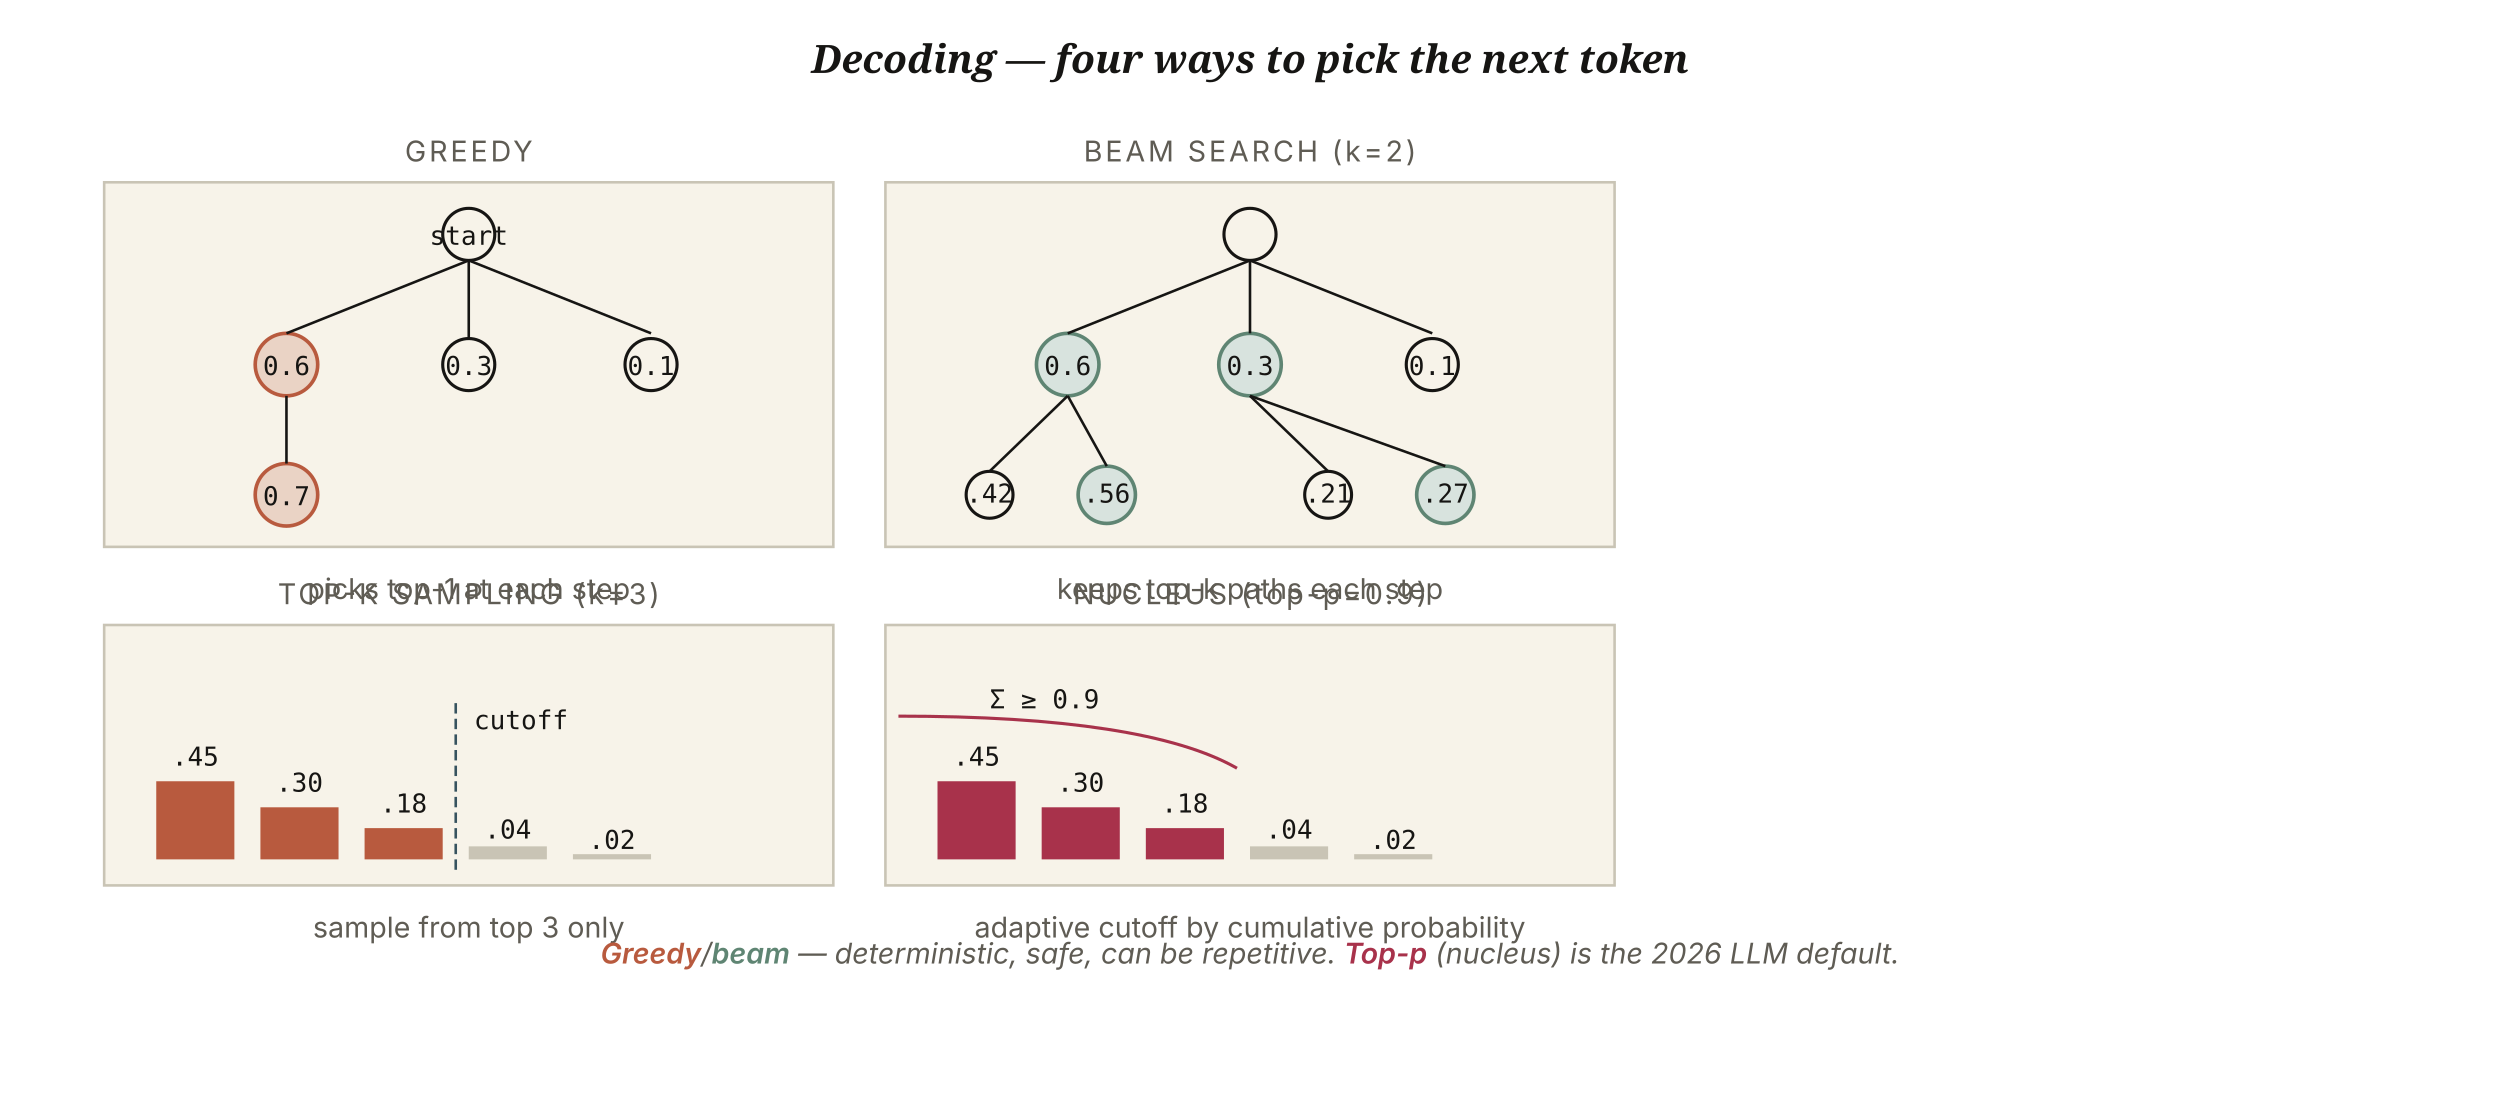
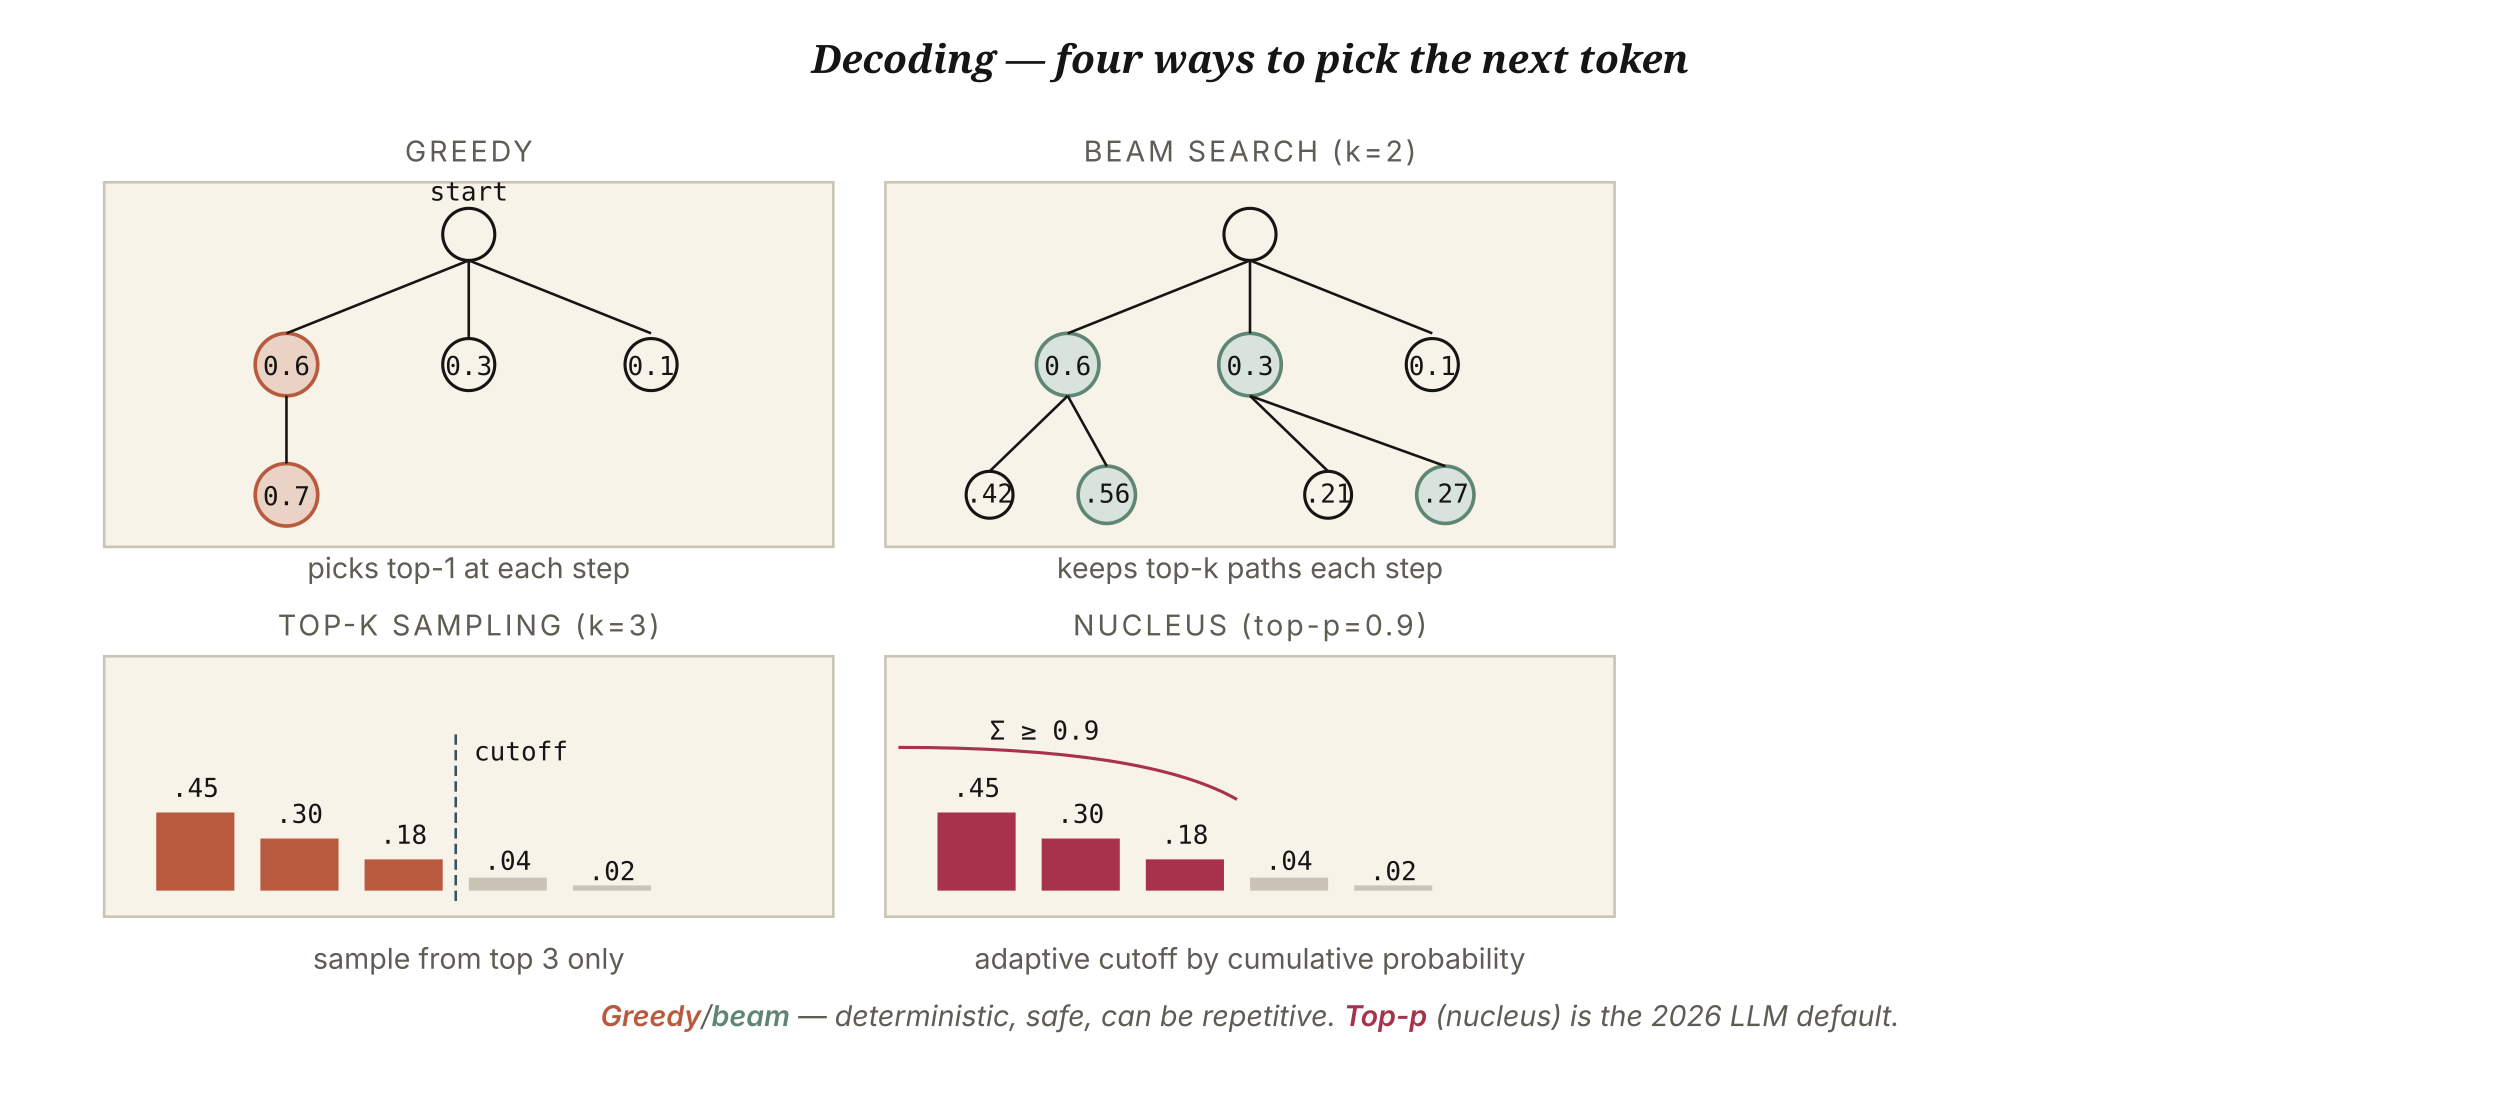
<svg xmlns="http://www.w3.org/2000/svg" viewBox="0 0 960 420" font-family="EB Garamond, Georgia, serif">
  <defs>
    <style>
      .node    { fill:#F7F3E9; stroke:#161513; stroke-width:1.2; }
      .node-g  { fill:#EAD3C5; stroke:#B85A3E; stroke-width:1.4; }
      .node-b  { fill:#D8E3DE; stroke:#5F8573; stroke-width:1.4; }
      .ink     { stroke:#161513; fill:none; stroke-width:1; }
      .mono    { font-family:'JetBrains Mono', monospace; font-size:10px; fill:#161513; }
      .mut     { fill:#5F5C54; font-size:11px; font-family:Inter, sans-serif; }
      .ttl     { fill:#161513; font-size:15px; font-weight:600; font-style:italic; }
      .tag     { fill:#5F5C54; font-size:11px; letter-spacing:0.1em; text-transform:uppercase; font-family:Inter, sans-serif; }
    </style>
  </defs>
  <text x="480" y="28" text-anchor="middle" class="ttl">Decoding — four ways to pick the next token</text>
  <g transform="translate(40, 70)">
    <text x="140" y="-8" text-anchor="middle" class="tag" fill="#B85A3E">GREEDY</text>
    <rect x="0" y="0" width="280" height="140" fill="#F7F3E9" stroke="#C9C4B5" />
    <circle class="node" cx="140" cy="20" r="10" />
-     <text x="140" y="24" text-anchor="middle" class="mono">start</text>
+     <text x="140" y="7" text-anchor="middle" class="mono" fill="#5F5C54">start</text>
    <circle class="node-g" cx="70" cy="70" r="12" />
    <text x="70" y="74" text-anchor="middle" class="mono">0.6</text>
    <circle class="node" cx="140" cy="70" r="10" />
    <text x="140" y="74" text-anchor="middle" class="mono">0.3</text>
    <circle class="node" cx="210" cy="70" r="10" />
    <text x="210" y="74" text-anchor="middle" class="mono">0.1</text>
    <g class="ink">
      <line x1="140" y1="30" x2="70" y2="58" />
      <line x1="140" y1="30" x2="140" y2="60" />
      <line x1="140" y1="30" x2="210" y2="58" />
    </g>
    <circle class="node-g" cx="70" cy="120" r="12" />
    <text x="70" y="124" text-anchor="middle" class="mono">0.7</text>
    <line x1="70" y1="82" x2="70" y2="108" class="ink" />
-     <text x="140" y="160" text-anchor="middle" class="mut">picks top-1 at each step</text>
+     <text x="140" y="152" text-anchor="middle" class="mut">picks top-1 at each step</text>
  </g>
  <g transform="translate(340, 70)">
    <text x="140" y="-8" text-anchor="middle" class="tag" fill="#5F8573">BEAM SEARCH (k=2)</text>
    <rect x="0" y="0" width="280" height="140" fill="#F7F3E9" stroke="#C9C4B5" />
    <circle class="node" cx="140" cy="20" r="10" />
    <circle class="node-b" cx="70" cy="70" r="12" />
    <text x="70" y="74" text-anchor="middle" class="mono">0.6</text>
    <circle class="node-b" cx="140" cy="70" r="12" />
    <text x="140" y="74" text-anchor="middle" class="mono">0.3</text>
    <circle class="node" cx="210" cy="70" r="10" />
    <text x="210" y="74" text-anchor="middle" class="mono">0.1</text>
    <g class="ink">
      <line x1="140" y1="30" x2="70" y2="58" />
      <line x1="140" y1="30" x2="140" y2="58" />
      <line x1="140" y1="30" x2="210" y2="58" />
    </g>
    <circle class="node" cx="40" cy="120" r="9" />
    <text x="40" y="123" text-anchor="middle" class="mono">.42</text>
    <circle class="node-b" cx="85" cy="120" r="11" />
    <text x="85" y="123" text-anchor="middle" class="mono">.56</text>
    <circle class="node" cx="170" cy="120" r="9" />
    <text x="170" y="123" text-anchor="middle" class="mono">.21</text>
    <circle class="node-b" cx="215" cy="120" r="11" />
    <text x="215" y="123" text-anchor="middle" class="mono">.27</text>
    <g class="ink">
      <line x1="70" y1="82" x2="40" y2="111" />
      <line x1="70" y1="82" x2="85" y2="109" />
      <line x1="140" y1="82" x2="170" y2="111" />
      <line x1="140" y1="82" x2="215" y2="109" />
    </g>
-     <text x="140" y="160" text-anchor="middle" class="mut">keeps top-k paths each step</text>
+     <text x="140" y="152" text-anchor="middle" class="mut">keeps top-k paths each step</text>
  </g>
-   <g transform="translate(40, 240)">
+   <g transform="translate(40, 252)">
    <text x="140" y="-8" text-anchor="middle" class="tag" fill="#37535F">TOP-K SAMPLING (k=3)</text>
    <rect x="0" y="0" width="280" height="100" fill="#F7F3E9" stroke="#C9C4B5" />
    <g>
      <rect x="20" y="60" width="30" height="30" fill="#B85A3E" />
      <text x="35" y="54" text-anchor="middle" class="mono">.45</text>
      <rect x="60" y="70" width="30" height="20" fill="#B85A3E" />
      <text x="75" y="64" text-anchor="middle" class="mono">.30</text>
      <rect x="100" y="78" width="30" height="12" fill="#B85A3E" />
      <text x="115" y="72" text-anchor="middle" class="mono">.18</text>
      <rect x="140" y="85" width="30" height="5" fill="#C9C4B5" />
      <text x="155" y="82" text-anchor="middle" class="mono">.04</text>
      <rect x="180" y="88" width="30" height="2" fill="#C9C4B5" />
      <text x="195" y="86" text-anchor="middle" class="mono">.02</text>
    </g>
    <line x1="135" y1="30" x2="135" y2="95" stroke="#37535F" stroke-dasharray="4 2" />
    <text x="142" y="40" class="mono" fill="#37535F">cutoff</text>
    <text x="140" y="120" text-anchor="middle" class="mut">sample from top 3 only</text>
  </g>
-   <g transform="translate(340, 240)">
+   <g transform="translate(340, 252)">
    <text x="140" y="-8" text-anchor="middle" class="tag" fill="#A8324B">NUCLEUS (top-p=0.9)</text>
    <rect x="0" y="0" width="280" height="100" fill="#F7F3E9" stroke="#C9C4B5" />
    <g>
      <rect x="20" y="60" width="30" height="30" fill="#A8324B" />
      <text x="35" y="54" text-anchor="middle" class="mono">.45</text>
      <rect x="60" y="70" width="30" height="20" fill="#A8324B" />
      <text x="75" y="64" text-anchor="middle" class="mono">.30</text>
      <rect x="100" y="78" width="30" height="12" fill="#A8324B" />
      <text x="115" y="72" text-anchor="middle" class="mono">.18</text>
      <rect x="140" y="85" width="30" height="5" fill="#C9C4B5" />
      <text x="155" y="82" text-anchor="middle" class="mono">.04</text>
      <rect x="180" y="88" width="30" height="2" fill="#C9C4B5" />
      <text x="195" y="86" text-anchor="middle" class="mono">.02</text>
    </g>
    <path d="M 5 35 Q 100 35 135 55" stroke="#A8324B" fill="none" stroke-width="1.2" />
    <text x="40" y="32" class="mono" fill="#A8324B">Σ ≥ 0.9</text>
    <text x="140" y="120" text-anchor="middle" class="mut">adaptive cutoff by cumulative probability</text>
  </g>
-   <g transform="translate(60, 370)">
+   <g transform="translate(60, 394)">
    <text x="420" y="0" text-anchor="middle" class="mut" font-style="italic">
      <tspan fill="#B85A3E" font-weight="600">Greedy</tspan>/<tspan fill="#5F8573" font-weight="600">beam</tspan> — deterministic, safe, can be repetitive.
      <tspan fill="#A8324B" font-weight="600">Top-p</tspan> (nucleus) is the 2026 LLM default.
    </text>
  </g>
</svg>
